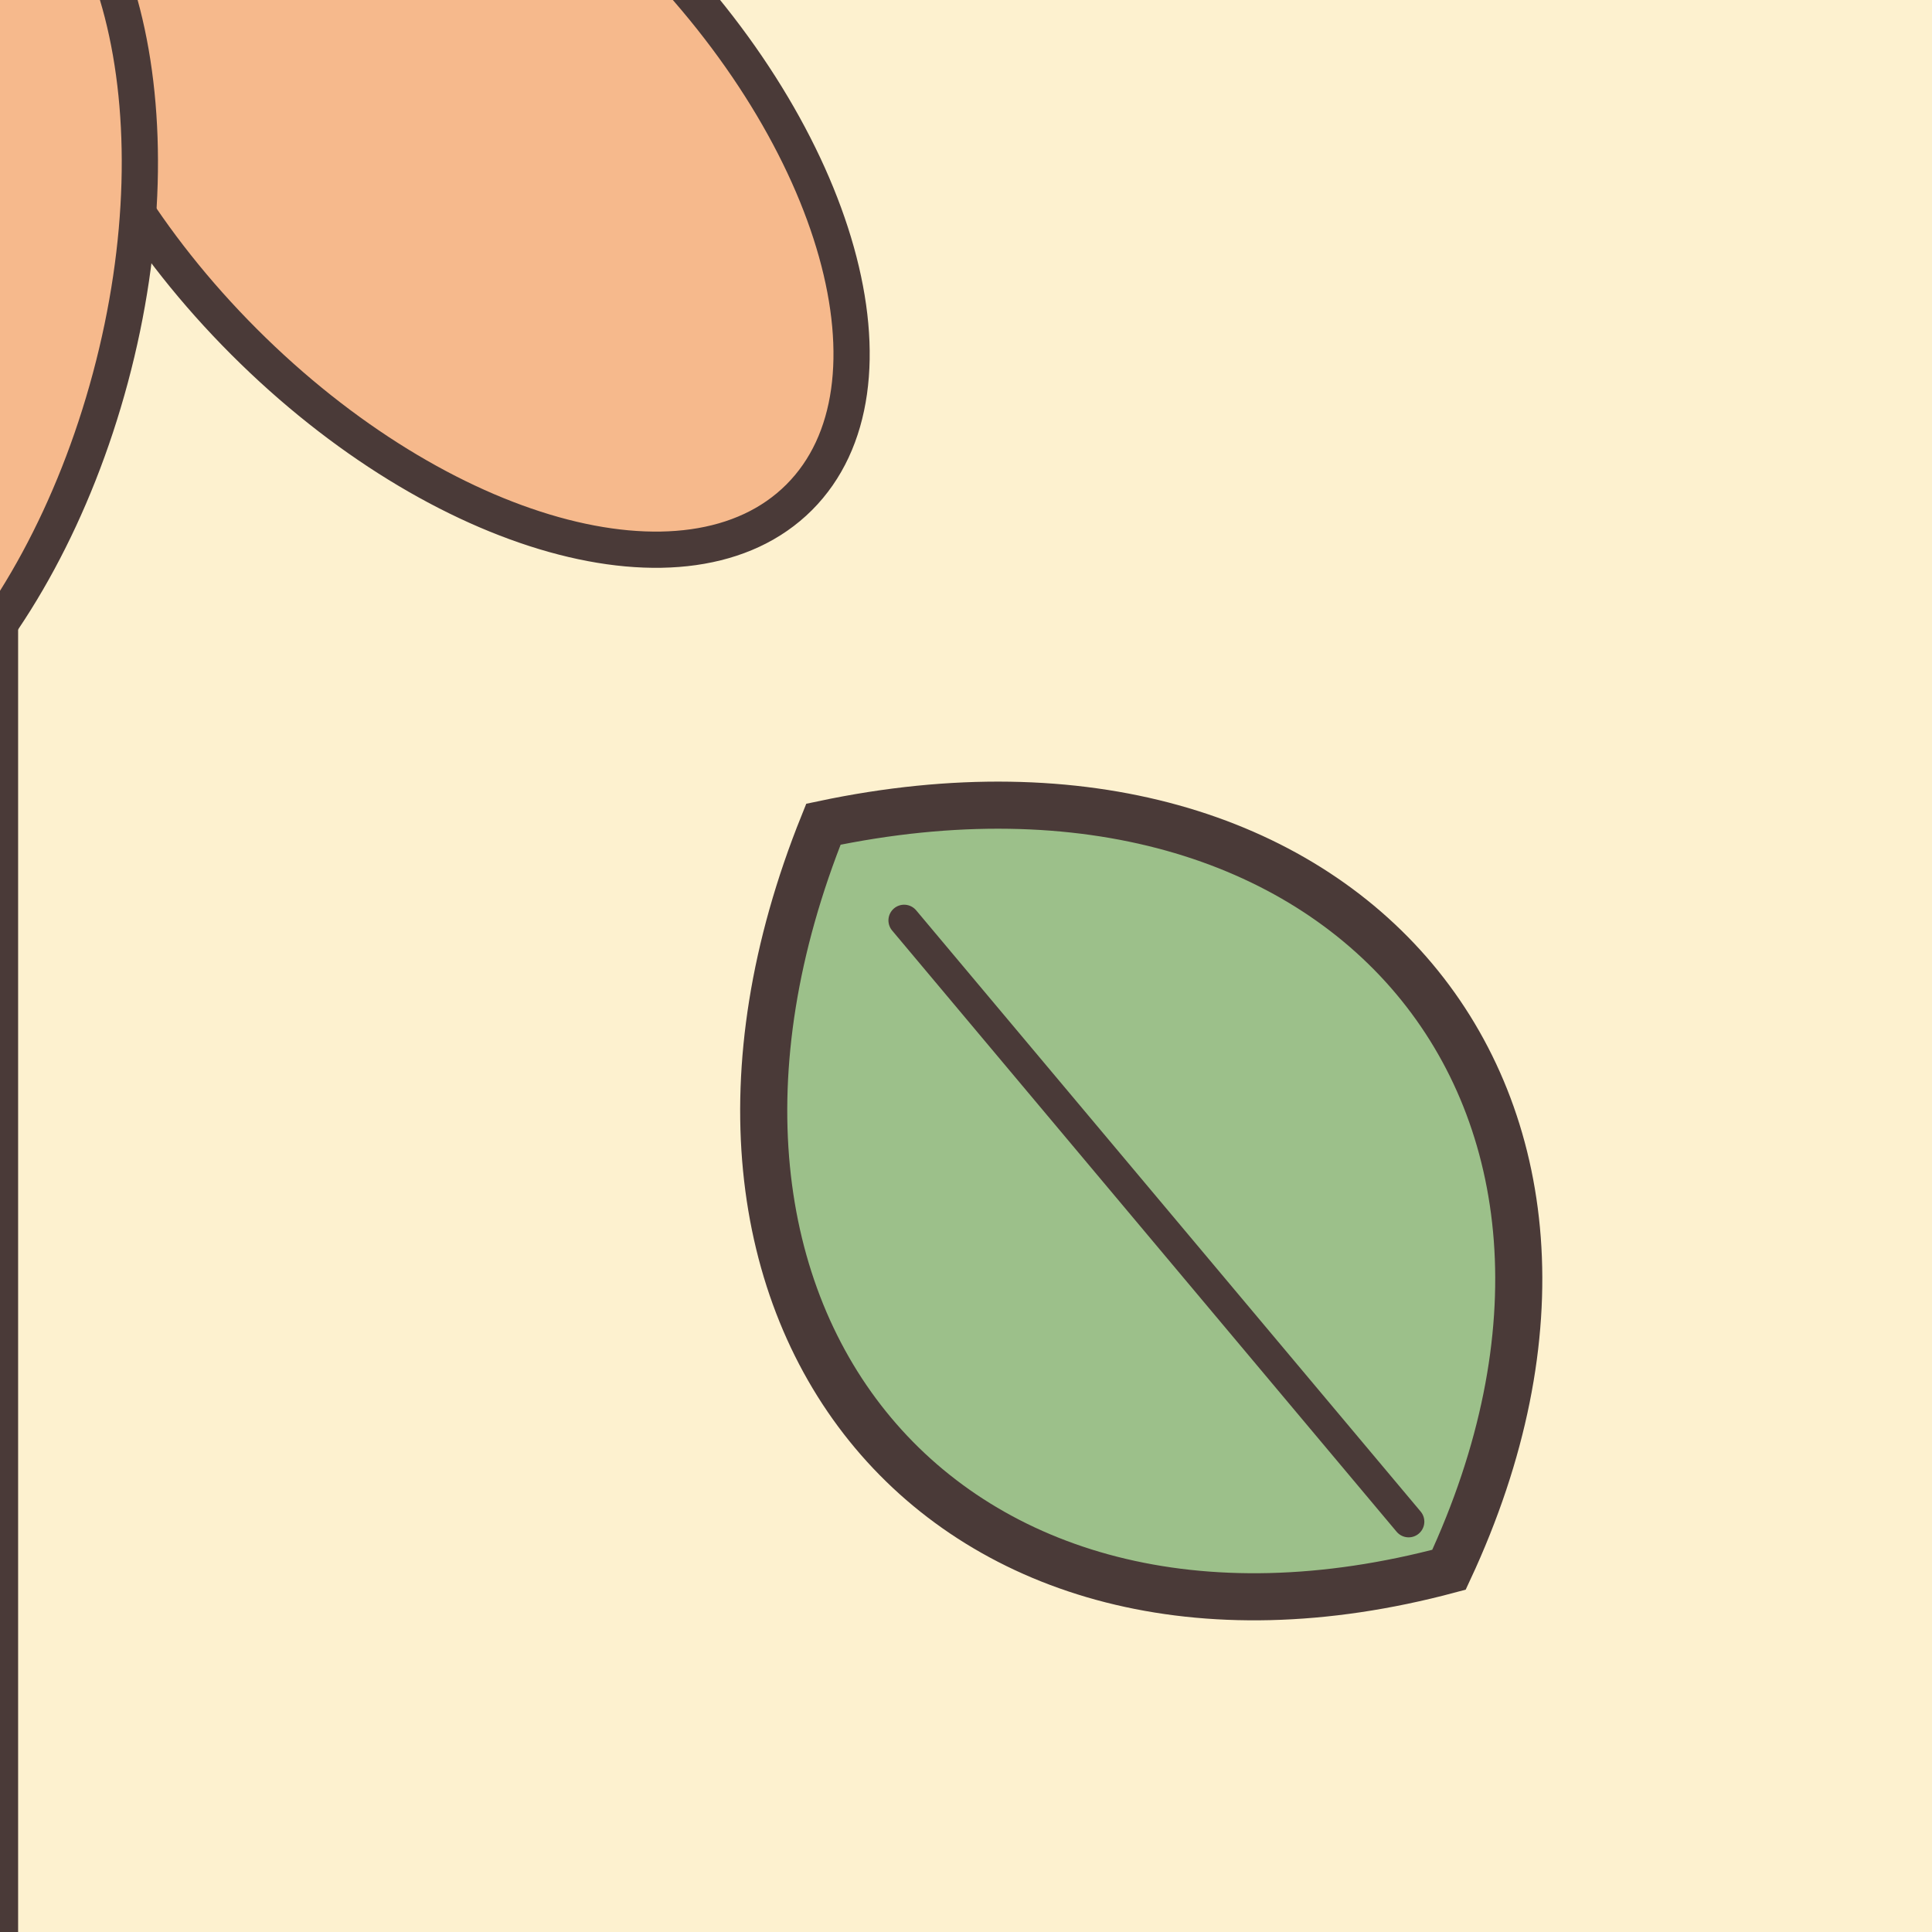
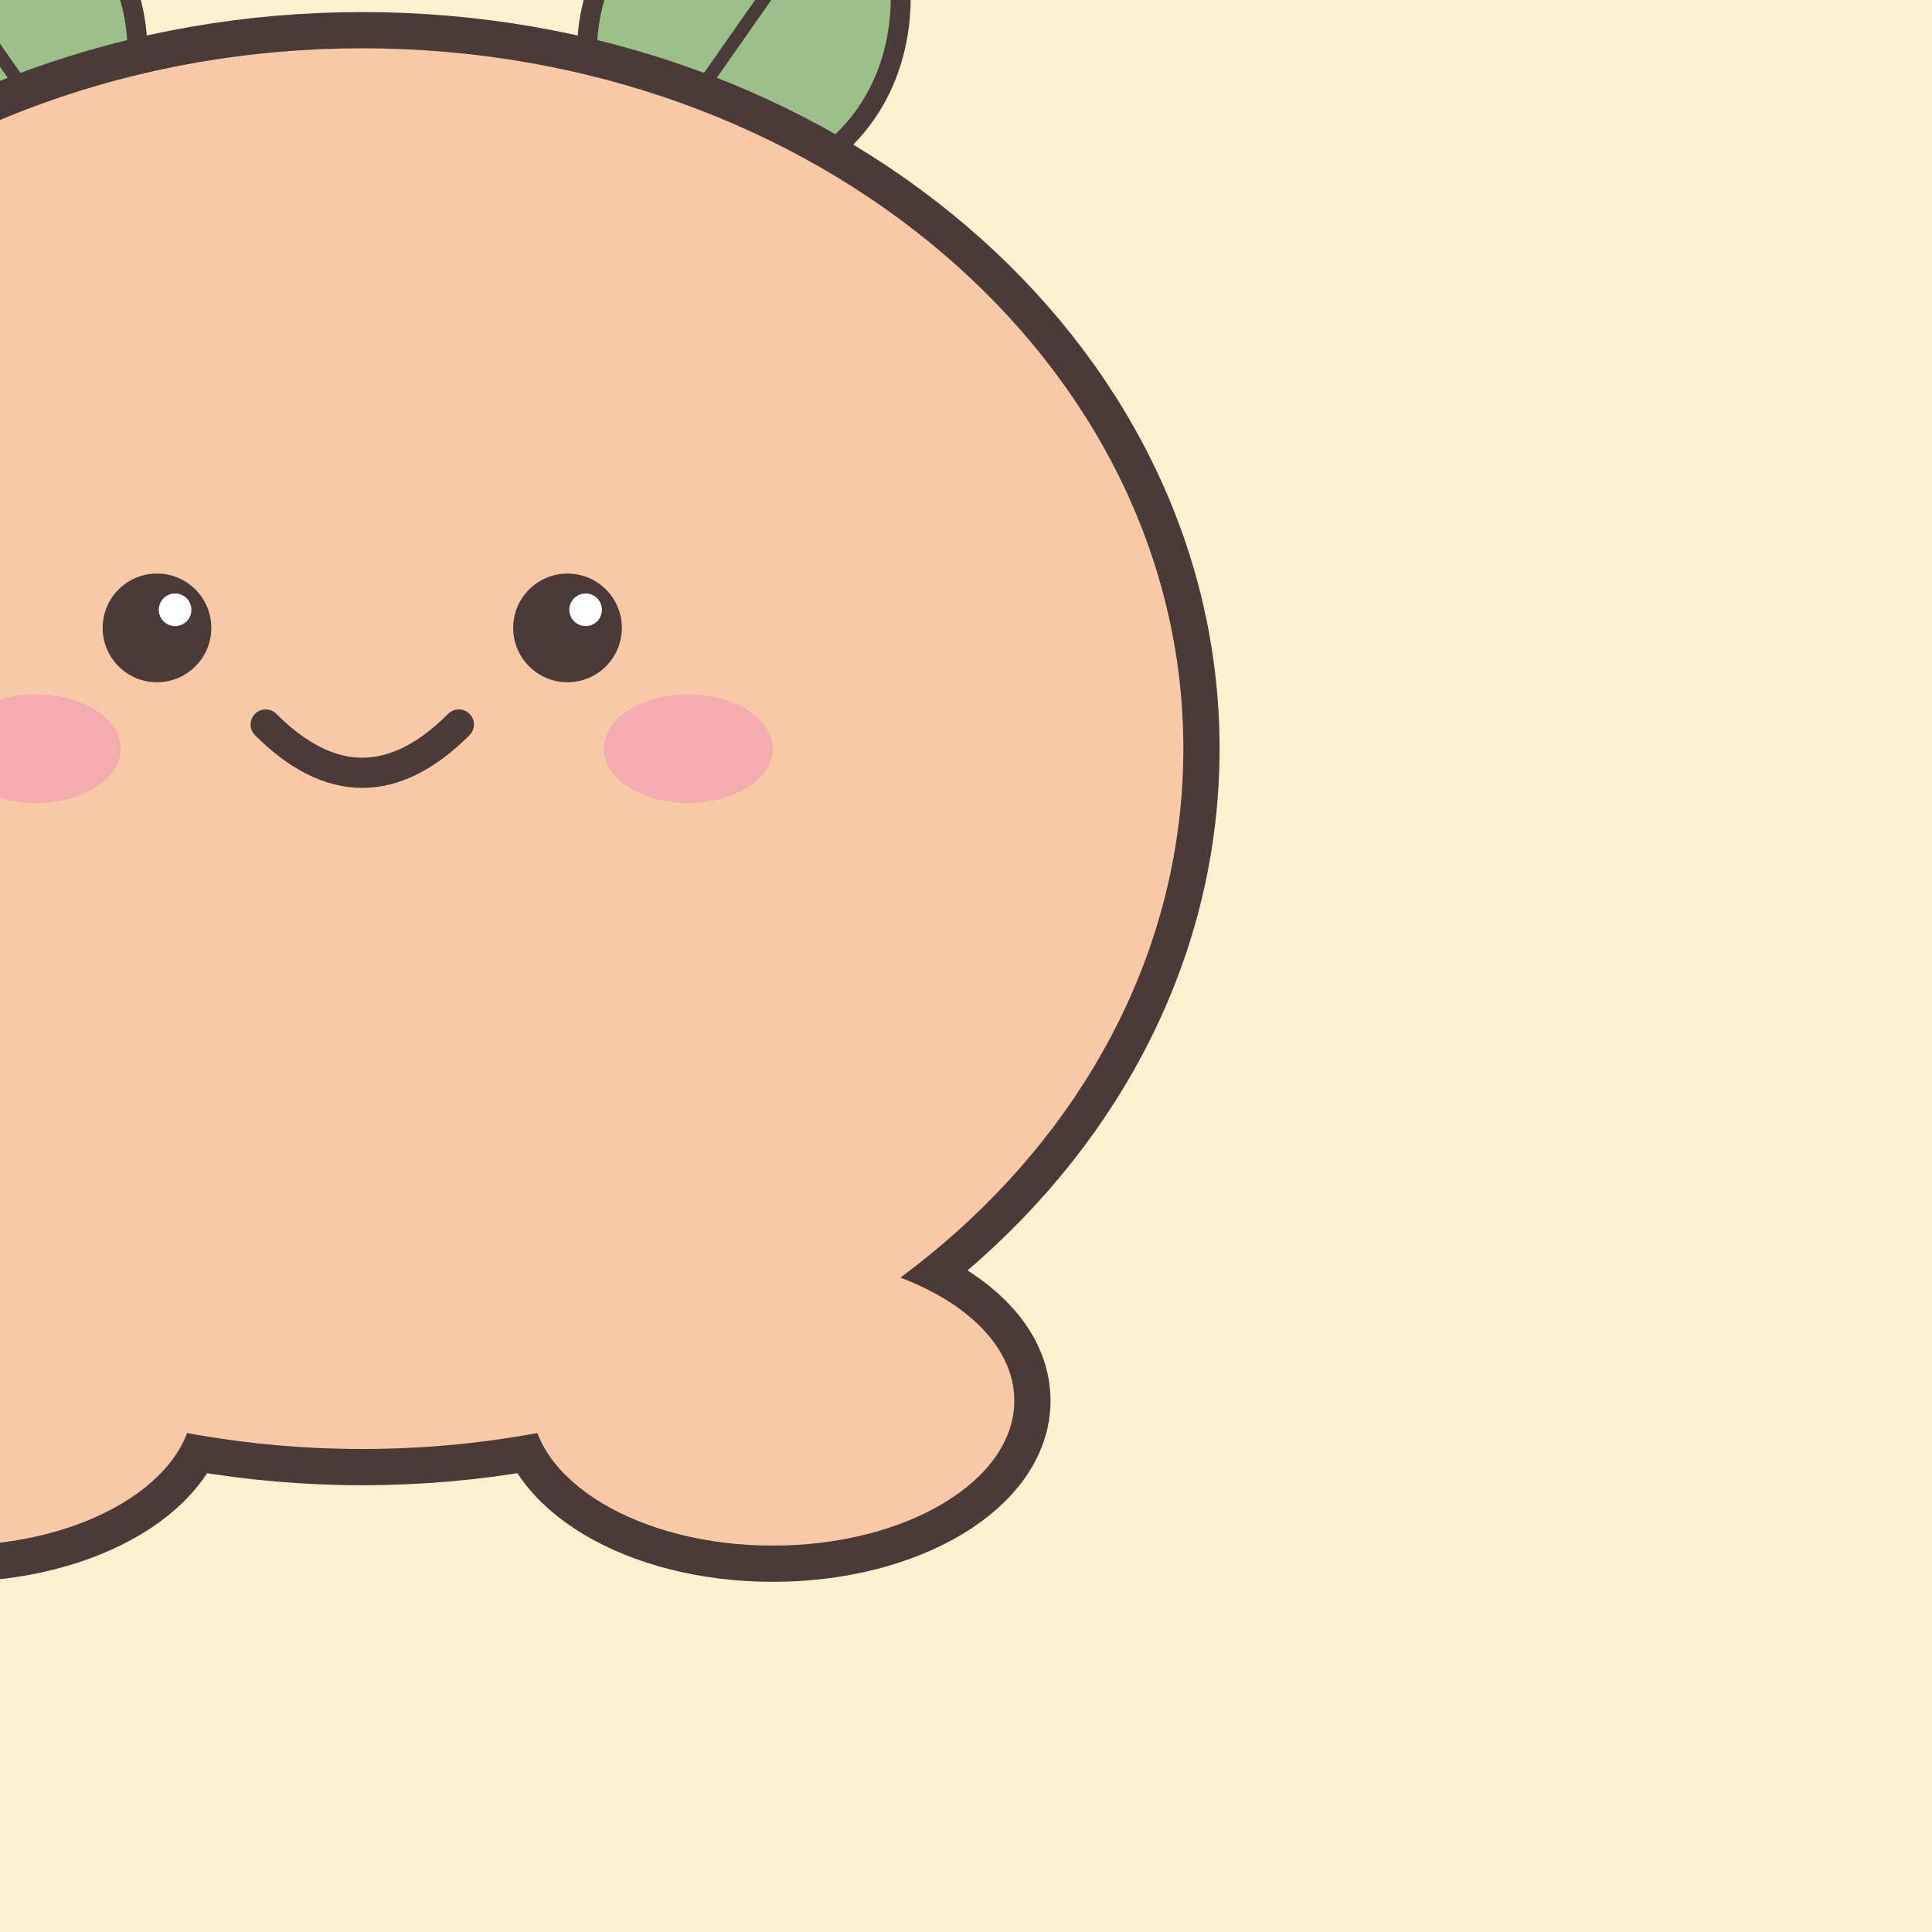
<svg xmlns="http://www.w3.org/2000/svg" width="160" height="160" viewBox="160 160 160 160">
  <rect width="320" height="320" fill="#fdf1cf" />
-   <g transform="translate(40 290) rotate(-50) scale(1.3)">
+   <path d="M90 150V320" fill="none" stroke="#4a3a38" stroke-width="3" stroke-linecap="round" stroke-linejoin="round" />
+   <g transform="translate(90 295) rotate(-140) scale(1)">
    <path d="M0 0C14-30 46-30 62 0C46 30 14 30 0 0Z" fill="#9cc08a" stroke="#4a3a38" stroke-width="3" />
    <path d="M4 0H54" fill="none" stroke="#4a3a38" stroke-width="2" stroke-linecap="round" stroke-linejoin="round" />
  </g>
-   <g transform="translate(280 290) rotate(-130) scale(1.3)">
+   <ellipse cx="90" cy="69" rx="16.2" ry="28.8" fill="#f6b98c" stroke="#4a3a38" stroke-width="3" transform="rotate(15 90 105)" />
+   <ellipse cx="90" cy="69" rx="16.2" ry="28.8" fill="#f6b98c" stroke="#4a3a38" stroke-width="3" transform="rotate(75 90 105)" />
+   <ellipse cx="90" cy="69" rx="16.2" ry="28.8" fill="#f6b98c" stroke="#4a3a38" stroke-width="3" transform="rotate(135 90 105)" />
+   <ellipse cx="90" cy="69" rx="16.2" ry="28.8" fill="#f6b98c" stroke="#4a3a38" stroke-width="3" transform="rotate(195 90 105)" />
+   <ellipse cx="90" cy="69" rx="16.2" ry="28.8" fill="#f6b98c" stroke="#4a3a38" stroke-width="3" transform="rotate(255 90 105)" />
+   <ellipse cx="90" cy="69" rx="16.2" ry="28.8" fill="#f6b98c" stroke="#4a3a38" stroke-width="3" transform="rotate(315 90 105)" />
+   <circle cx="90" cy="105" r="14" fill="#f6d36e" stroke="#4a3a38" stroke-width="3" />
+   <circle cx="40" cy="40" r="7" fill="#f4a9bd" stroke="#4a3a38" stroke-width="3" />
+   <circle cx="270" cy="60" r="9" fill="#f6d36e" stroke="#4a3a38" stroke-width="3" />
+   <g transform="translate(168 176) rotate(-125) scale(0.55)">
    <path d="M0 0C14-30 46-30 62 0C46 30 14 30 0 0Z" fill="#9cc08a" stroke="#4a3a38" stroke-width="3" />
    <path d="M4 0H54" fill="none" stroke="#4a3a38" stroke-width="2" stroke-linecap="round" stroke-linejoin="round" />
  </g>
-   <path d="M160 190V320" fill="none" stroke="#4a3a38" stroke-width="3" stroke-linecap="round" stroke-linejoin="round" />
-   <ellipse cx="160" cy="83" rx="23.4" ry="41.6" fill="#f6b98c" stroke="#4a3a38" stroke-width="3" transform="rotate(15 160 135)" />
-   <ellipse cx="160" cy="83" rx="23.4" ry="41.6" fill="#f6b98c" stroke="#4a3a38" stroke-width="3" transform="rotate(75 160 135)" />
-   <ellipse cx="160" cy="83" rx="23.4" ry="41.6" fill="#f6b98c" stroke="#4a3a38" stroke-width="3" transform="rotate(135 160 135)" />
-   <ellipse cx="160" cy="83" rx="23.4" ry="41.6" fill="#f6b98c" stroke="#4a3a38" stroke-width="3" transform="rotate(195 160 135)" />
-   <ellipse cx="160" cy="83" rx="23.4" ry="41.6" fill="#f6b98c" stroke="#4a3a38" stroke-width="3" transform="rotate(255 160 135)" />
-   <ellipse cx="160" cy="83" rx="23.4" ry="41.6" fill="#f6b98c" stroke="#4a3a38" stroke-width="3" transform="rotate(315 160 135)" />
-   <circle cx="160" cy="135" r="20" fill="#f6d36e" stroke="#4a3a38" stroke-width="3" />
-   <circle cx="60" cy="60" r="7" fill="#f6b98c" />
-   <circle cx="268" cy="48" r="9" fill="#f4a9bd" />
+   <g transform="translate(212 176) rotate(-55) scale(0.55)">
+     <path d="M0 0C14-30 46-30 62 0C46 30 14 30 0 0Z" fill="#9cc08a" stroke="#4a3a38" stroke-width="3" />
+     <path d="M4 0H54" fill="none" stroke="#4a3a38" stroke-width="2" stroke-linecap="round" stroke-linejoin="round" />
+   </g>
+   <g stroke="#4a3a38" stroke-width="6" stroke-linejoin="round" fill="#4a3a38">
+     <ellipse cx="190" cy="222" rx="68" ry="58" />
+     <ellipse cx="156" cy="276" rx="20" ry="12" />
+     <ellipse cx="224" cy="276" rx="20" ry="12" />
+     <ellipse cx="124" cy="214" rx="14" ry="22" transform="rotate(25 124 214)" />
+   </g>
+   <g fill="#f8c9a6">
+     <ellipse cx="190" cy="222" rx="68" ry="58" />
+     <ellipse cx="156" cy="276" rx="20" ry="12" />
+     <ellipse cx="224" cy="276" rx="20" ry="12" />
+     <ellipse cx="124" cy="214" rx="14" ry="22" transform="rotate(25 124 214)" />
+   </g>
+   <circle cx="173" cy="212" r="4.5" fill="#4a3a38" />
+   <circle cx="174.5" cy="210.5" r="1.35" fill="#fff" />
+   <circle cx="207" cy="212" r="4.5" fill="#4a3a38" />
+   <circle cx="208.5" cy="210.5" r="1.35" fill="#fff" />
+   <ellipse cx="163" cy="222" rx="7" ry="4.5" fill="#f4a0b4" opacity=".7" />
+   <ellipse cx="217" cy="222" rx="7" ry="4.5" fill="#f4a0b4" opacity=".7" />
+   <path d="M182 220Q190 228 198 220" fill="none" stroke="#4a3a38" stroke-width="2.5" stroke-linecap="round" stroke-linejoin="round" />
</svg>
